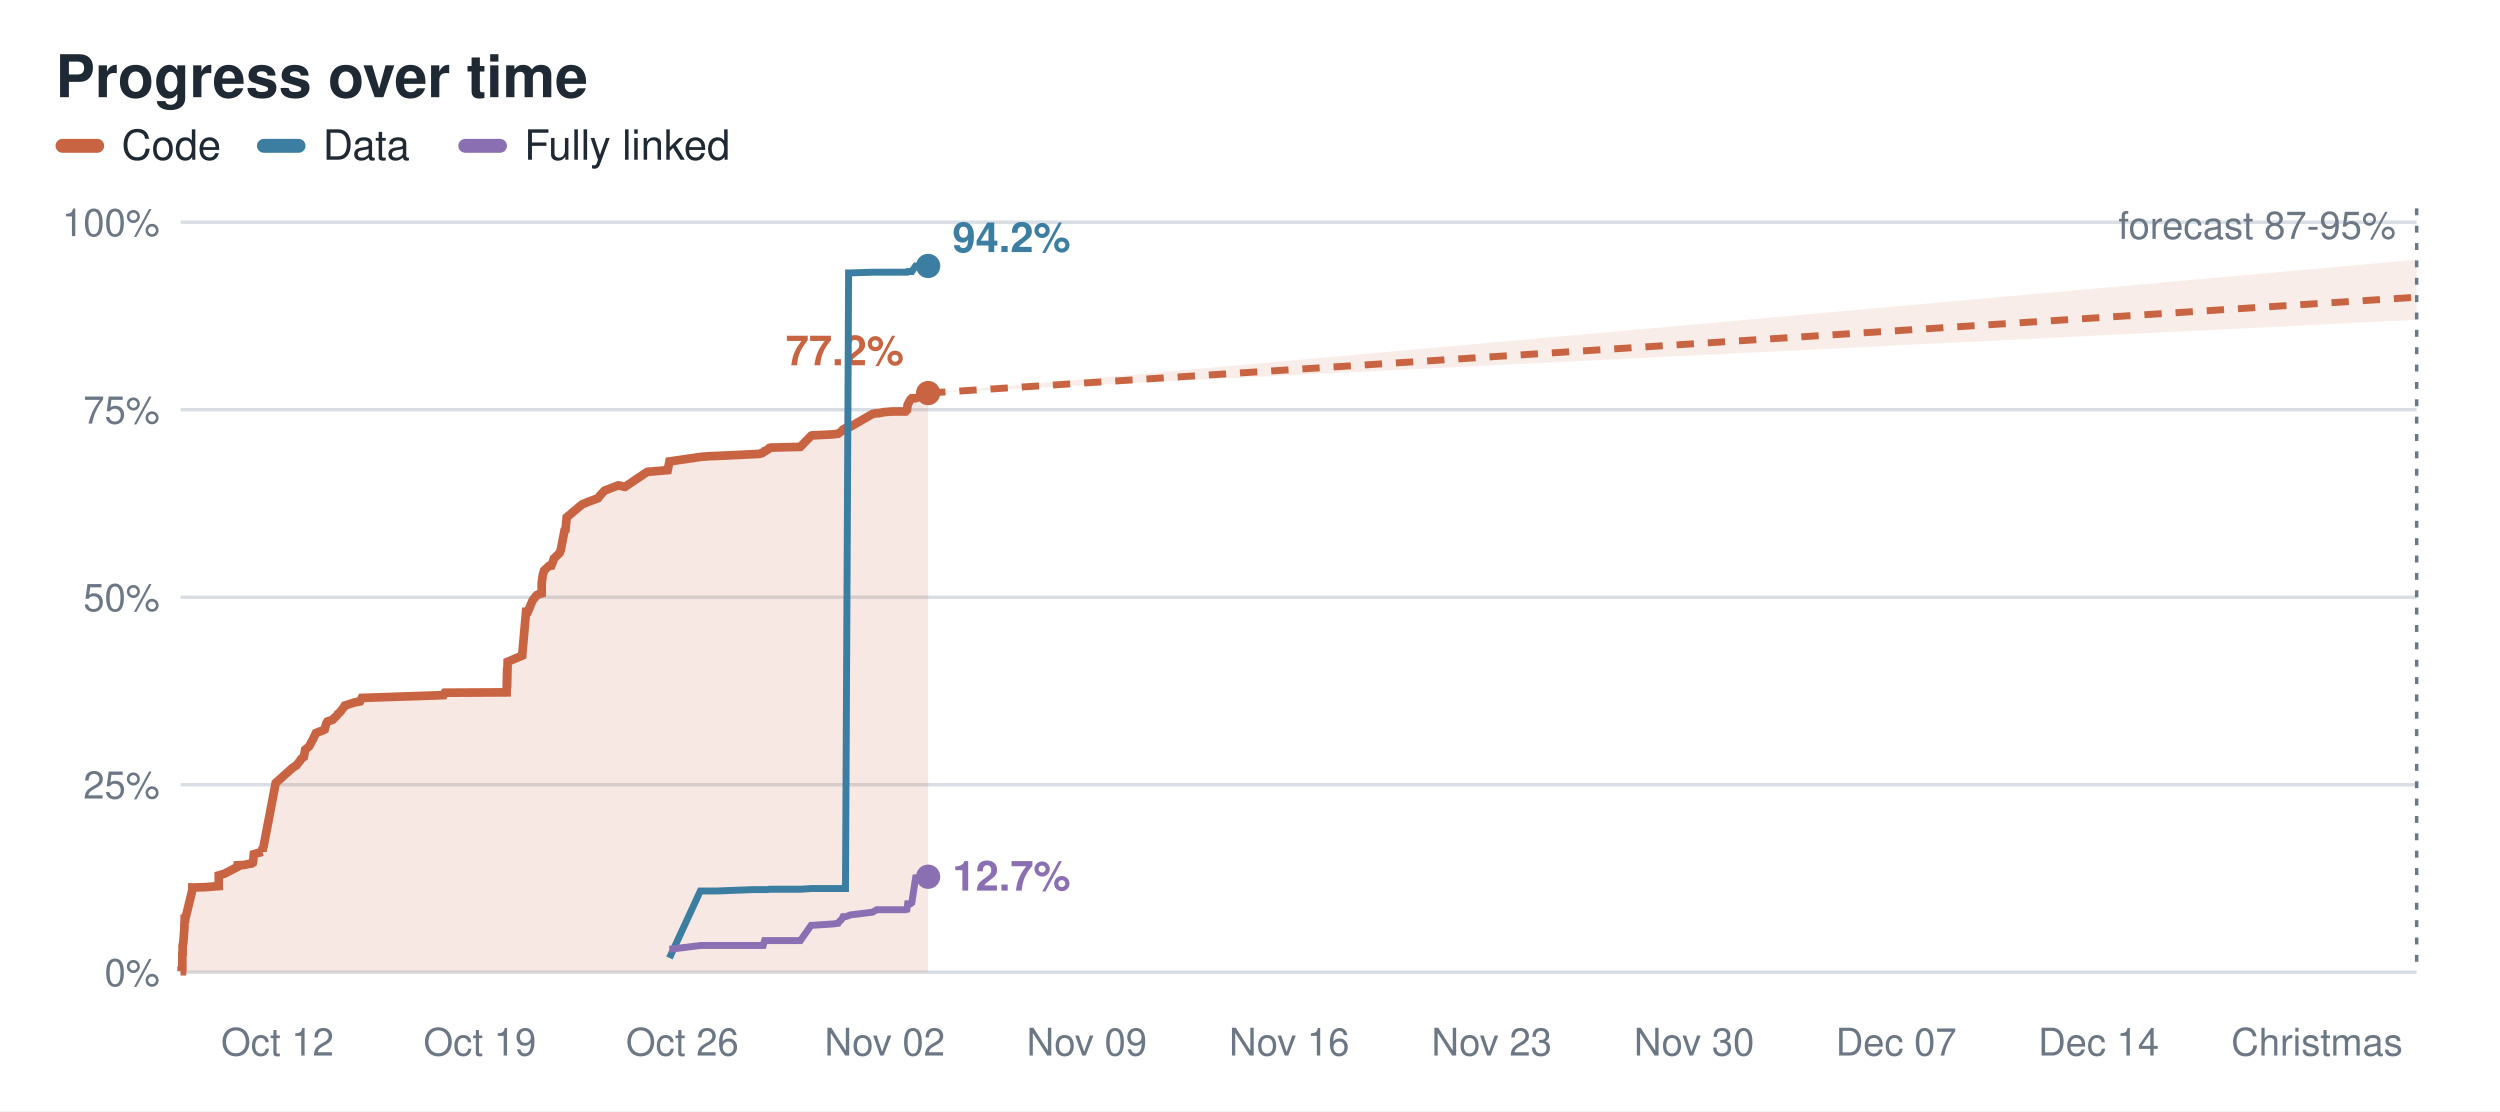
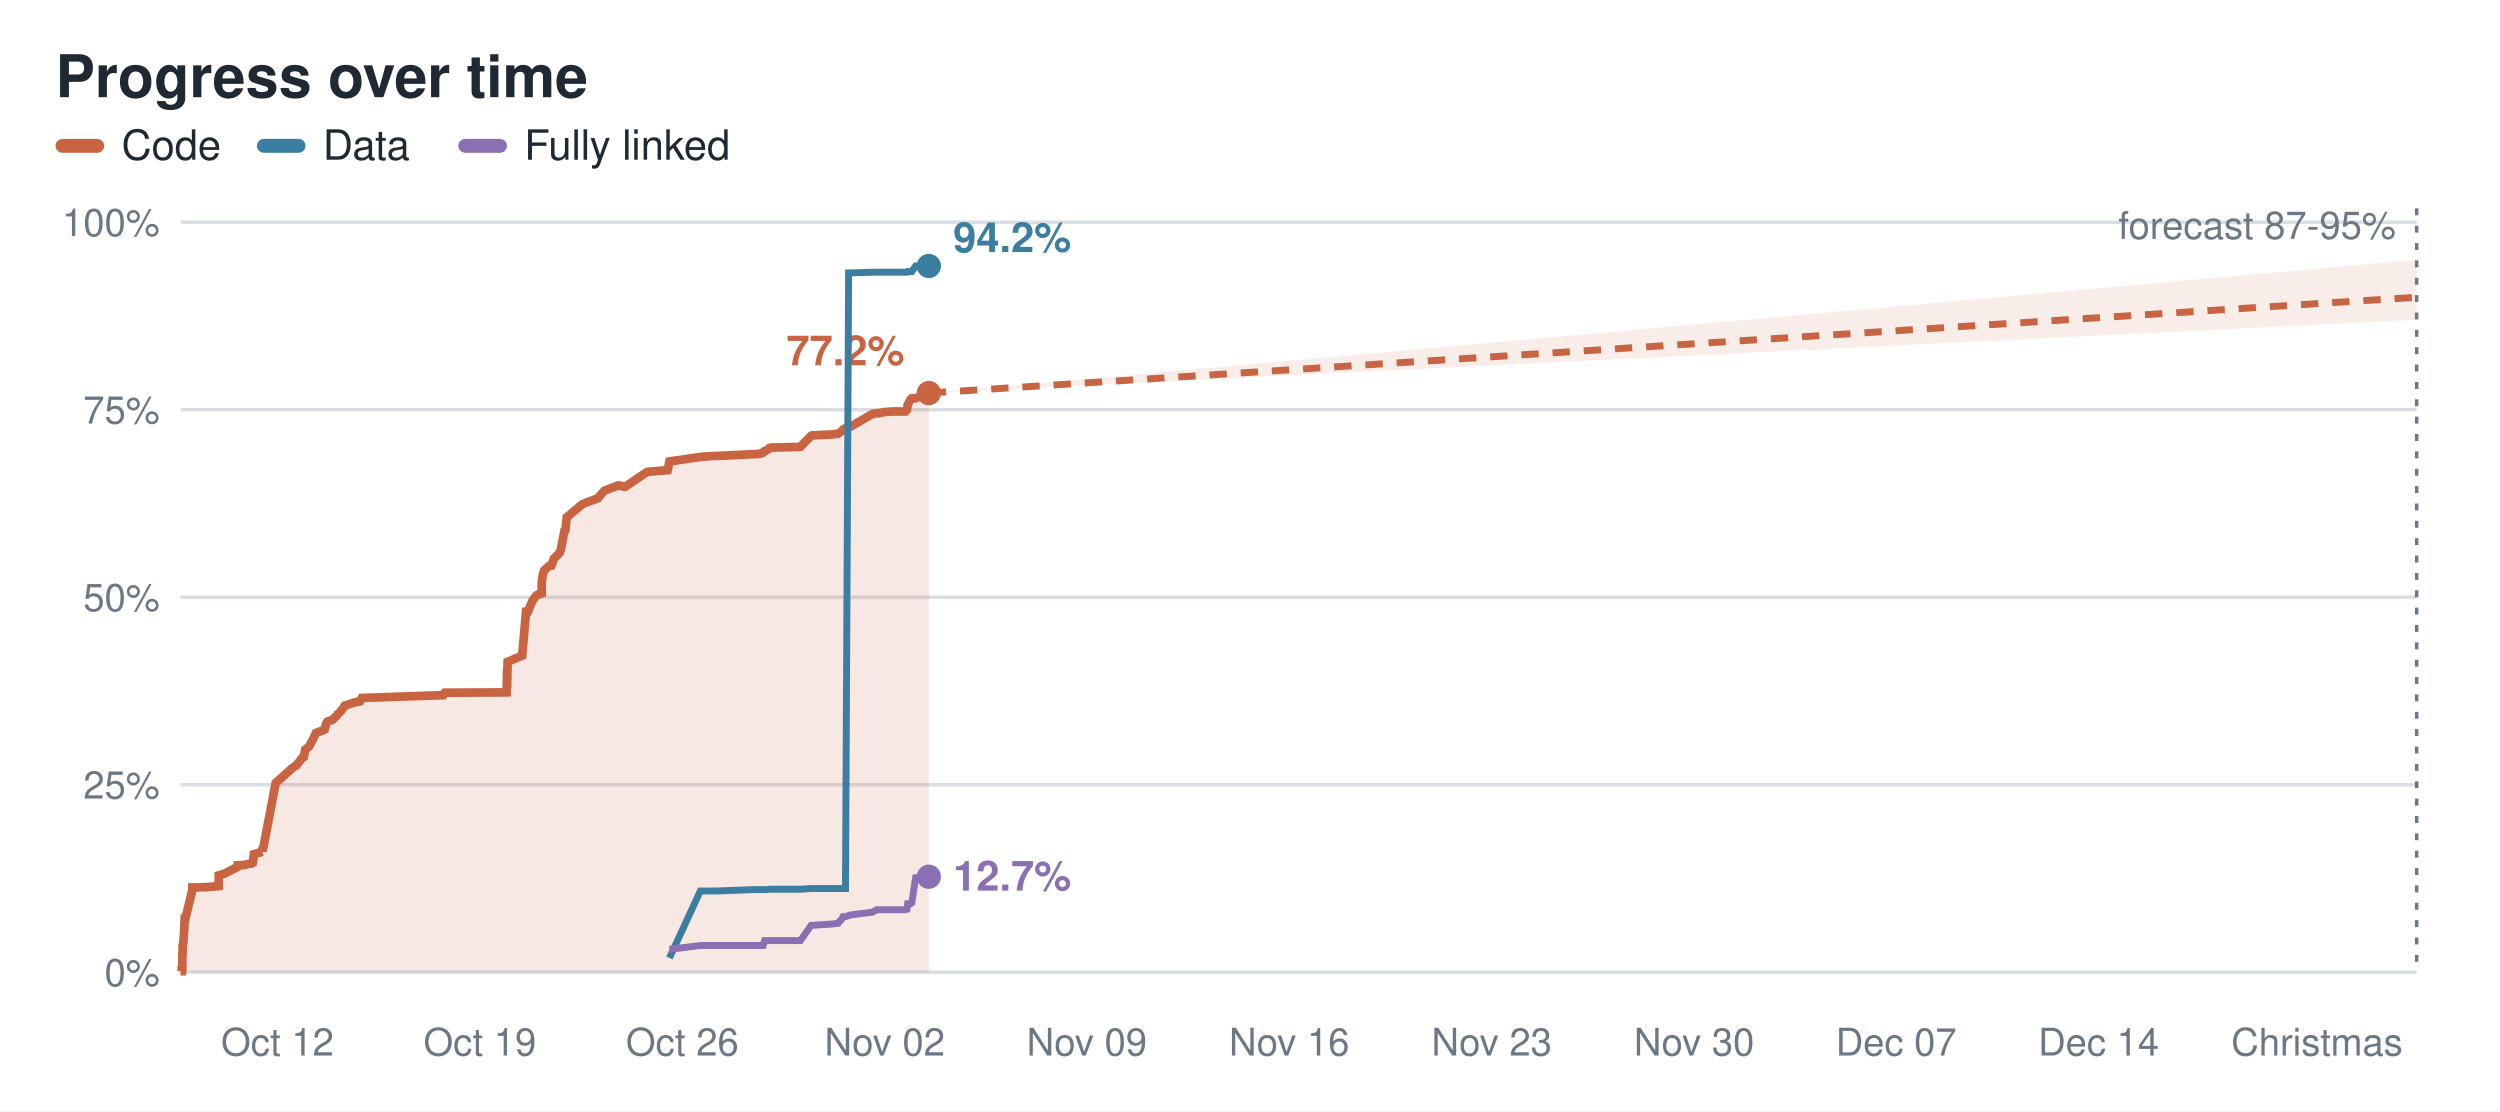
<svg xmlns="http://www.w3.org/2000/svg" viewBox="0 0 720 320" width="720" height="320" font-family="-apple-system,Segoe UI,Helvetica,Arial,sans-serif" role="img" aria-label="Progress over time">
  <rect width="100%" height="100%" fill="#ffffff" />
  <text x="16" y="28" font-size="17" font-weight="600" fill="#1f2933">Progress over time</text>
  <rect x="16" y="40" width="14" height="4" rx="2" fill="#c96442" />
  <text x="35" y="46" font-size="12" fill="#1f2933">Code</text>
  <rect x="74" y="40" width="14" height="4" rx="2" fill="#3b7ea1" />
  <text x="93" y="46" font-size="12" fill="#1f2933">Data</text>
  <rect x="132" y="40" width="14" height="4" rx="2" fill="#8a6fb3" />
  <text x="151" y="46" font-size="12" fill="#1f2933">Fully linked</text>
  <line x1="52" y1="280.0" x2="696" y2="280.0" stroke="#d9dee4" />
  <text x="46" y="284.0" font-size="11" fill="#6b7785" text-anchor="end">0%</text>
  <line x1="52" y1="226.0" x2="696" y2="226.0" stroke="#d9dee4" />
  <text x="46" y="230.0" font-size="11" fill="#6b7785" text-anchor="end">25%</text>
  <line x1="52" y1="172.0" x2="696" y2="172.0" stroke="#d9dee4" />
  <text x="46" y="176.0" font-size="11" fill="#6b7785" text-anchor="end">50%</text>
  <line x1="52" y1="118.0" x2="696" y2="118.0" stroke="#d9dee4" />
  <text x="46" y="122.0" font-size="11" fill="#6b7785" text-anchor="end">75%</text>
  <line x1="52" y1="64.0" x2="696" y2="64.0" stroke="#d9dee4" />
  <text x="46" y="68.0" font-size="11" fill="#6b7785" text-anchor="end">100%</text>
  <text x="79.9" y="304" font-size="11" fill="#6b7785" text-anchor="middle">Oct 12</text>
  <text x="138.2" y="304" font-size="11" fill="#6b7785" text-anchor="middle">Oct 19</text>
  <text x="196.5" y="304" font-size="11" fill="#6b7785" text-anchor="middle">Oct 26</text>
  <text x="254.8" y="304" font-size="11" fill="#6b7785" text-anchor="middle">Nov 02</text>
  <text x="313.0" y="304" font-size="11" fill="#6b7785" text-anchor="middle">Nov 09</text>
  <text x="371.3" y="304" font-size="11" fill="#6b7785" text-anchor="middle">Nov 16</text>
  <text x="429.6" y="304" font-size="11" fill="#6b7785" text-anchor="middle">Nov 23</text>
  <text x="487.9" y="304" font-size="11" fill="#6b7785" text-anchor="middle">Nov 30</text>
  <text x="546.1" y="304" font-size="11" fill="#6b7785" text-anchor="middle">Dec 07</text>
  <text x="604.4" y="304" font-size="11" fill="#6b7785" text-anchor="middle">Dec 14</text>
-   <polygon points="267.3,113.2 696.0,74.8 696.0,92.1" fill="#c96442" opacity="0.12" />
-   <line x1="267.3" y1="113.2" x2="696.0" y2="85.6" stroke="#c96442" stroke-width="2" stroke-dasharray="5,4" />
+   <polygon points="267.5,113.2 696.0,74.8 696.0,92.1" fill="#c96442" opacity="0.12" />
+   <line x1="267.5" y1="113.2" x2="696.0" y2="85.6" stroke="#c96442" stroke-width="2" stroke-dasharray="5,4" />
  <line x1="696.0" y1="60" x2="696.0" y2="280.0" stroke="#6b7785" stroke-dasharray="2,3" />
  <text x="692.0" y="304" font-size="11" fill="#6b7785" text-anchor="end">Christmas</text>
  <text x="690.0" y="68.8" font-size="11" fill="#6b7785" text-anchor="end">forecast 87-95%</text>
-   <polygon points="52.0,280.0 52.0,279.7 52.0,279.7 52.1,279.7 52.1,279.7 52.3,279.7 52.3,279.7 52.3,279.7 52.3,279.7 52.3,279.6 52.3,279.6 52.3,279.6 52.3,279.6 52.4,279.6 52.4,279.5 52.4,279.5 52.4,279.5 52.4,279.5 52.4,279.5 52.4,279.4 52.4,279.4 52.4,279.4 52.4,279.4 52.4,279.4 52.4,279.3 52.4,279.3 52.4,279.3 52.4,279.3 52.4,279.2 52.4,279.2 52.5,279.1 52.5,279.1 52.5,279.0 52.5,279.0 52.5,278.9 52.5,278.9 52.5,278.9 52.5,278.8 52.5,278.8 52.5,278.7 52.5,278.7 52.5,278.6 52.5,274.0 52.6,275.3 52.6,274.0 52.6,274.0 52.6,274.0 52.6,272.9 52.6,272.3 52.8,271.5 52.8,271.3 53.1,267.4 53.1,267.0 53.1,266.2 53.2,264.8 53.2,264.7 53.2,264.6 53.3,264.6 53.3,264.4 53.3,264.3 53.3,264.4 53.3,264.4 53.3,264.4 53.4,264.5 55.4,256.3 55.4,255.7 55.4,255.6 55.7,255.6 55.8,255.6 59.0,255.5 63.0,255.2 63.0,252.1 64.7,251.6 68.5,249.6 68.5,249.2 70.3,249.1 71.7,248.8 72.5,248.7 72.5,248.7 72.8,248.5 72.9,248.0 73.1,246.0 75.6,245.3 75.6,245.4 75.6,244.5 75.7,244.4 75.9,243.8 79.4,225.5 84.3,221.1 85.4,220.4 85.5,220.2 86.5,219.0 86.6,218.8 86.9,218.4 87.5,218.0 87.9,215.9 89.0,215.0 89.7,213.7 90.2,212.8 90.6,211.9 91.0,211.1 93.1,210.3 93.5,210.1 93.7,209.3 94.0,208.3 94.3,207.8 95.8,207.3 96.0,207.1 96.3,206.7 96.6,206.5 97.0,206.1 97.3,205.6 97.6,205.4 98.0,205.0 98.3,204.6 98.7,204.1 99.0,203.7 99.3,203.2 101.5,202.5 102.1,202.3 103.7,202.0 104.2,201.0 127.7,200.2 127.9,199.8 128.1,199.5 145.9,199.4 146.0,195.1 146.1,195.2 146.2,190.6 150.4,188.8 150.5,187.5 151.5,176.2 152.0,176.2 153.4,172.9 153.9,172.3 154.3,171.7 154.6,171.4 155.3,171.1 156.0,170.9 156.0,168.0 156.3,165.7 156.7,164.3 158.1,163.0 158.8,162.9 159.3,161.6 159.5,160.9 161.2,159.2 161.5,158.4 162.7,152.2 162.8,153.3 163.2,149.0 167.6,145.3 169.2,144.6 172.2,143.5 172.9,142.6 174.1,141.3 178.0,139.8 180.0,140.2 186.4,135.9 192.3,135.4 192.8,132.9 201.7,131.6 204.0,131.4 206.6,131.3 217.1,130.8 218.8,130.7 219.2,130.5 219.5,130.5 219.8,130.3 220.2,129.9 220.6,129.8 221.1,129.5 221.6,129.0 222.1,128.9 222.6,128.9 226.3,128.8 230.5,128.7 233.6,125.5 233.8,125.4 239.9,125.1 241.4,124.9 241.8,124.6 242.1,124.4 242.5,124.1 242.8,123.7 243.5,123.3 244.4,123.1 244.9,122.9 251.3,119.2 252.5,119.0 253.1,119.0 254.1,118.8 254.5,118.7 257.0,118.5 260.8,118.5 261.2,118.1 261.4,116.6 261.8,115.8 262.2,115.1 262.6,114.7 263.7,114.7 267.3,113.2 267.3,280.0" fill="#c96442" opacity="0.15" />
-   <polyline points="52.0,279.7 52.0,279.7 52.1,279.7 52.1,279.7 52.3,279.7 52.3,279.7 52.3,279.7 52.3,279.7 52.3,279.6 52.3,279.6 52.3,279.6 52.3,279.6 52.4,279.6 52.4,279.5 52.4,279.5 52.4,279.5 52.4,279.5 52.4,279.5 52.4,279.4 52.4,279.4 52.4,279.4 52.4,279.4 52.4,279.4 52.4,279.3 52.4,279.3 52.4,279.3 52.4,279.3 52.4,279.2 52.4,279.2 52.5,279.1 52.5,279.1 52.5,279.0 52.5,279.0 52.5,278.9 52.5,278.9 52.5,278.9 52.5,278.8 52.5,278.8 52.5,278.7 52.5,278.7 52.5,278.6 52.5,274.0 52.6,275.3 52.6,274.0 52.6,274.0 52.6,274.0 52.6,272.9 52.6,272.3 52.8,271.5 52.8,271.3 53.1,267.4 53.1,267.0 53.1,266.2 53.2,264.8 53.2,264.7 53.2,264.6 53.3,264.6 53.3,264.4 53.3,264.3 53.3,264.4 53.3,264.4 53.3,264.4 53.4,264.5 55.4,256.3 55.4,255.7 55.4,255.6 55.7,255.6 55.8,255.6 59.0,255.5 63.0,255.2 63.0,252.1 64.7,251.6 68.5,249.6 68.5,249.2 70.3,249.1 71.7,248.8 72.5,248.7 72.5,248.7 72.8,248.5 72.9,248.0 73.1,246.0 75.6,245.3 75.6,245.4 75.6,244.5 75.7,244.4 75.9,243.8 79.4,225.5 84.3,221.1 85.4,220.4 85.5,220.2 86.5,219.0 86.6,218.8 86.9,218.4 87.5,218.0 87.9,215.9 89.0,215.0 89.7,213.7 90.2,212.8 90.6,211.9 91.0,211.1 93.1,210.3 93.5,210.1 93.7,209.3 94.0,208.3 94.3,207.8 95.8,207.3 96.0,207.1 96.3,206.7 96.6,206.5 97.0,206.1 97.3,205.6 97.6,205.4 98.0,205.0 98.3,204.6 98.7,204.1 99.0,203.7 99.3,203.2 101.5,202.5 102.1,202.3 103.7,202.0 104.2,201.0 127.7,200.2 127.9,199.8 128.1,199.5 145.9,199.4 146.0,195.1 146.1,195.2 146.2,190.6 150.4,188.8 150.5,187.5 151.5,176.2 152.0,176.2 153.4,172.9 153.9,172.3 154.3,171.7 154.6,171.4 155.3,171.1 156.0,170.9 156.0,168.0 156.3,165.7 156.7,164.3 158.1,163.0 158.8,162.9 159.3,161.6 159.5,160.9 161.2,159.2 161.5,158.4 162.7,152.2 162.8,153.3 163.2,149.0 167.6,145.3 169.2,144.6 172.2,143.5 172.9,142.6 174.1,141.3 178.0,139.8 180.0,140.2 186.4,135.9 192.3,135.4 192.8,132.9 201.7,131.6 204.0,131.4 206.6,131.3 217.1,130.8 218.8,130.7 219.2,130.5 219.5,130.5 219.8,130.3 220.2,129.9 220.6,129.8 221.1,129.5 221.6,129.0 222.1,128.9 222.6,128.9 226.3,128.8 230.5,128.7 233.6,125.5 233.8,125.4 239.9,125.1 241.4,124.9 241.8,124.6 242.1,124.4 242.5,124.1 242.8,123.7 243.5,123.3 244.4,123.1 244.9,122.9 251.3,119.2 252.5,119.0 253.1,119.0 254.1,118.8 254.5,118.7 257.0,118.5 260.8,118.5 261.2,118.1 261.4,116.6 261.8,115.8 262.2,115.1 262.6,114.7 263.7,114.7 267.3,113.2" fill="none" stroke="#c96442" stroke-width="2.5" />
-   <circle cx="267.3" cy="113.2" r="3.5" fill="#c96442" />
-   <text x="260.3" y="105.2" font-size="12" font-weight="600" fill="#c96442" text-anchor="end">77.2%</text>
-   <polyline points="192.8,275.9 201.7,256.6 204.0,256.6 206.6,256.6 217.1,256.2 218.8,256.2 219.2,256.2 219.5,256.2 219.8,256.2 220.2,256.2 220.6,256.2 221.1,256.2 221.6,256.1 222.1,256.1 222.6,256.1 226.3,256.1 230.5,256.1 233.6,255.9 233.8,255.9 239.9,255.9 241.4,255.9 241.8,255.9 242.1,255.9 242.5,255.9 242.8,255.9 243.5,255.9 244.4,78.6 244.9,78.6 251.3,78.4 252.5,78.4 253.1,78.4 254.1,78.4 254.5,78.4 257.0,78.4 260.8,78.4 261.2,78.4 261.4,78.2 261.8,78.2 262.2,78.2 262.6,78.2 263.7,76.6 267.3,76.6" fill="none" stroke="#3b7ea1" stroke-width="2" />
-   <circle cx="267.3" cy="76.6" r="3.5" fill="#3b7ea1" />
-   <text x="274.3" y="72.6" font-size="12" font-weight="600" fill="#3b7ea1">94.2%</text>
-   <polyline points="192.8,273.4 201.7,272.3 204.0,272.3 206.6,272.3 217.1,272.3 218.8,272.3 219.2,272.3 219.5,272.3 219.8,272.3 220.2,270.9 220.6,270.9 221.1,270.9 221.6,270.9 222.1,270.9 222.6,270.9 226.3,270.9 230.5,270.9 233.6,266.5 233.8,266.5 239.9,266.1 241.4,265.9 241.8,265.3 242.1,265.1 242.5,264.6 242.8,264.0 243.5,264.0 244.4,263.7 244.9,263.5 251.3,262.7 252.5,262.0 253.1,262.0 254.1,262.0 254.5,262.0 257.0,262.0 260.8,262.0 261.2,261.9 261.4,260.3 261.8,260.3 262.2,260.3 262.6,260.0 263.7,252.8 267.3,252.5" fill="none" stroke="#8a6fb3" stroke-width="2" />
-   <circle cx="267.3" cy="252.5" r="3.5" fill="#8a6fb3" />
-   <text x="274.3" y="256.5" font-size="12" font-weight="600" fill="#8a6fb3">12.7%</text>
+   <polygon points="52.0,280.0 52.0,279.7 52.0,279.7 52.1,279.7 52.1,279.7 52.3,279.7 52.3,279.7 52.3,279.7 52.3,279.7 52.3,279.6 52.3,279.6 52.3,279.6 52.3,279.6 52.4,279.6 52.4,279.5 52.4,279.5 52.4,279.5 52.4,279.5 52.4,279.5 52.4,279.4 52.4,279.4 52.4,279.4 52.4,279.4 52.4,279.4 52.4,279.3 52.4,279.3 52.4,279.3 52.4,279.3 52.4,279.2 52.4,279.2 52.5,279.1 52.5,279.1 52.5,279.0 52.5,279.0 52.5,278.9 52.5,278.9 52.5,278.9 52.5,278.8 52.5,278.8 52.5,278.7 52.5,278.7 52.5,278.6 52.5,274.0 52.6,275.3 52.6,274.0 52.6,274.0 52.6,274.0 52.6,272.9 52.6,272.3 52.8,271.5 52.8,271.3 53.1,267.4 53.1,267.0 53.1,266.2 53.2,264.8 53.2,264.7 53.2,264.6 53.3,264.6 53.3,264.4 53.3,264.3 53.3,264.4 53.3,264.4 53.3,264.4 53.4,264.5 55.4,256.3 55.4,255.7 55.4,255.6 55.7,255.6 55.8,255.6 59.0,255.5 63.0,255.2 63.0,252.1 64.7,251.6 68.5,249.6 68.5,249.2 70.3,249.1 71.7,248.8 72.5,248.7 72.5,248.7 72.8,248.5 72.9,248.0 73.1,246.0 75.6,245.3 75.6,245.4 75.6,244.5 75.7,244.4 75.9,243.8 79.4,225.5 84.3,221.1 85.4,220.4 85.5,220.2 86.5,219.0 86.6,218.8 86.9,218.4 87.5,218.0 87.9,215.9 89.0,215.0 89.7,213.7 90.2,212.8 90.6,211.9 91.0,211.1 93.1,210.3 93.5,210.1 93.7,209.3 94.0,208.3 94.3,207.8 95.8,207.3 96.0,207.1 96.3,206.7 96.6,206.5 97.0,206.1 97.3,205.6 97.6,205.4 98.0,205.0 98.3,204.6 98.7,204.1 99.0,203.7 99.3,203.2 101.5,202.5 102.1,202.3 103.7,202.0 104.2,201.0 127.7,200.2 127.9,199.8 128.1,199.5 145.9,199.4 146.0,195.1 146.1,195.2 146.2,190.6 150.4,188.8 150.5,187.5 151.5,176.2 152.0,176.2 153.4,172.9 153.9,172.3 154.3,171.7 154.6,171.4 155.3,171.1 156.0,170.9 156.0,168.0 156.3,165.7 156.7,164.3 158.1,163.0 158.8,162.9 159.3,161.6 159.5,160.9 161.2,159.2 161.5,158.4 162.7,152.2 162.8,153.3 163.2,149.0 167.6,145.3 169.2,144.6 172.2,143.5 172.9,142.6 174.1,141.3 178.0,139.8 180.0,140.2 186.4,135.9 192.3,135.4 192.8,132.9 201.7,131.6 204.0,131.4 206.6,131.3 217.1,130.8 218.8,130.7 219.2,130.5 219.5,130.5 219.8,130.3 220.2,129.9 220.6,129.8 221.1,129.5 221.6,129.0 222.1,128.9 222.6,128.9 226.3,128.8 230.5,128.7 233.6,125.5 233.8,125.4 239.9,125.1 241.4,124.9 241.8,124.6 242.1,124.4 242.5,124.1 242.8,123.7 243.5,123.3 244.4,123.1 244.9,122.9 251.3,119.2 252.5,119.0 253.1,119.0 254.1,118.8 254.5,118.7 257.0,118.5 260.8,118.5 261.2,118.1 261.4,116.6 261.8,115.8 262.2,115.1 262.6,114.7 263.7,114.7 267.3,113.2 267.5,113.2 267.5,280.0" fill="#c96442" opacity="0.15" />
+   <polyline points="52.0,279.7 52.0,279.7 52.1,279.7 52.1,279.7 52.3,279.7 52.3,279.7 52.3,279.7 52.3,279.7 52.3,279.6 52.3,279.6 52.3,279.6 52.3,279.6 52.4,279.6 52.4,279.5 52.4,279.5 52.4,279.5 52.4,279.5 52.4,279.5 52.4,279.4 52.4,279.4 52.4,279.4 52.4,279.4 52.4,279.4 52.4,279.3 52.4,279.3 52.4,279.3 52.4,279.3 52.4,279.2 52.4,279.2 52.5,279.1 52.5,279.1 52.5,279.0 52.5,279.0 52.5,278.9 52.5,278.9 52.5,278.9 52.5,278.8 52.5,278.8 52.5,278.7 52.5,278.7 52.5,278.6 52.5,274.0 52.6,275.3 52.6,274.0 52.6,274.0 52.6,274.0 52.6,272.9 52.6,272.3 52.8,271.5 52.8,271.3 53.1,267.4 53.1,267.0 53.1,266.2 53.2,264.8 53.2,264.7 53.2,264.6 53.3,264.6 53.3,264.4 53.3,264.3 53.3,264.4 53.3,264.4 53.3,264.4 53.4,264.5 55.4,256.3 55.4,255.7 55.4,255.6 55.7,255.6 55.8,255.6 59.0,255.5 63.0,255.2 63.0,252.1 64.7,251.6 68.5,249.6 68.5,249.2 70.3,249.1 71.7,248.8 72.5,248.7 72.5,248.7 72.8,248.5 72.9,248.0 73.1,246.0 75.6,245.3 75.6,245.4 75.6,244.5 75.7,244.4 75.9,243.8 79.4,225.5 84.3,221.1 85.4,220.4 85.5,220.2 86.5,219.0 86.6,218.8 86.9,218.4 87.5,218.0 87.9,215.9 89.0,215.0 89.7,213.7 90.2,212.8 90.6,211.9 91.0,211.1 93.1,210.3 93.5,210.1 93.7,209.3 94.0,208.3 94.3,207.8 95.8,207.3 96.0,207.1 96.3,206.7 96.6,206.5 97.0,206.1 97.3,205.6 97.6,205.4 98.0,205.0 98.3,204.6 98.7,204.1 99.0,203.7 99.3,203.2 101.5,202.5 102.1,202.3 103.7,202.0 104.2,201.0 127.7,200.2 127.9,199.8 128.1,199.5 145.9,199.4 146.0,195.1 146.1,195.2 146.2,190.6 150.4,188.8 150.5,187.5 151.5,176.2 152.0,176.2 153.4,172.9 153.9,172.3 154.3,171.7 154.6,171.4 155.3,171.1 156.0,170.9 156.0,168.0 156.3,165.7 156.7,164.3 158.1,163.0 158.8,162.9 159.3,161.6 159.5,160.9 161.2,159.2 161.5,158.4 162.7,152.2 162.8,153.3 163.2,149.0 167.6,145.3 169.2,144.6 172.2,143.5 172.9,142.6 174.1,141.3 178.0,139.8 180.0,140.2 186.4,135.9 192.3,135.4 192.8,132.9 201.7,131.6 204.0,131.4 206.6,131.3 217.1,130.8 218.8,130.7 219.2,130.5 219.5,130.5 219.8,130.3 220.2,129.9 220.6,129.8 221.1,129.5 221.6,129.0 222.1,128.9 222.6,128.9 226.3,128.8 230.5,128.7 233.6,125.5 233.8,125.4 239.9,125.1 241.4,124.9 241.8,124.6 242.1,124.4 242.5,124.1 242.8,123.7 243.5,123.3 244.4,123.1 244.9,122.9 251.3,119.2 252.5,119.0 253.1,119.0 254.1,118.8 254.5,118.7 257.0,118.5 260.8,118.5 261.2,118.1 261.4,116.6 261.8,115.8 262.2,115.1 262.6,114.7 263.7,114.7 267.3,113.2 267.5,113.2" fill="none" stroke="#c96442" stroke-width="2.5" />
+   <circle cx="267.5" cy="113.2" r="3.5" fill="#c96442" />
+   <text x="260.5" y="105.2" font-size="12" font-weight="600" fill="#c96442" text-anchor="end">77.2%</text>
+   <polyline points="192.8,275.9 201.7,256.6 204.0,256.6 206.6,256.6 217.1,256.2 218.8,256.2 219.2,256.2 219.5,256.2 219.8,256.2 220.2,256.2 220.6,256.2 221.1,256.2 221.6,256.1 222.1,256.1 222.6,256.1 226.3,256.1 230.5,256.1 233.6,255.9 233.8,255.9 239.9,255.9 241.4,255.9 241.8,255.9 242.1,255.9 242.5,255.9 242.8,255.9 243.5,255.9 244.4,78.6 244.9,78.6 251.3,78.4 252.5,78.4 253.1,78.4 254.1,78.4 254.5,78.4 257.0,78.4 260.8,78.4 261.2,78.4 261.4,78.2 261.8,78.2 262.2,78.2 262.6,78.2 263.7,76.6 267.3,76.6 267.5,76.6" fill="none" stroke="#3b7ea1" stroke-width="2" />
+   <circle cx="267.5" cy="76.6" r="3.5" fill="#3b7ea1" />
+   <text x="274.5" y="72.6" font-size="12" font-weight="600" fill="#3b7ea1">94.2%</text>
+   <polyline points="192.8,273.4 201.7,272.3 204.0,272.3 206.6,272.3 217.1,272.3 218.8,272.3 219.2,272.3 219.5,272.3 219.8,272.3 220.2,270.9 220.6,270.9 221.1,270.9 221.6,270.9 222.1,270.9 222.6,270.9 226.3,270.9 230.5,270.9 233.6,266.5 233.8,266.5 239.9,266.1 241.4,265.9 241.8,265.3 242.1,265.1 242.5,264.6 242.8,264.0 243.5,264.0 244.4,263.7 244.9,263.5 251.3,262.7 252.5,262.0 253.1,262.0 254.1,262.0 254.5,262.0 257.0,262.0 260.8,262.0 261.2,261.9 261.4,260.3 261.8,260.3 262.2,260.3 262.6,260.0 263.7,252.8 267.3,252.5 267.5,252.5" fill="none" stroke="#8a6fb3" stroke-width="2" />
+   <circle cx="267.5" cy="252.5" r="3.5" fill="#8a6fb3" />
+   <text x="274.5" y="256.5" font-size="12" font-weight="600" fill="#8a6fb3">12.7%</text>
</svg>
